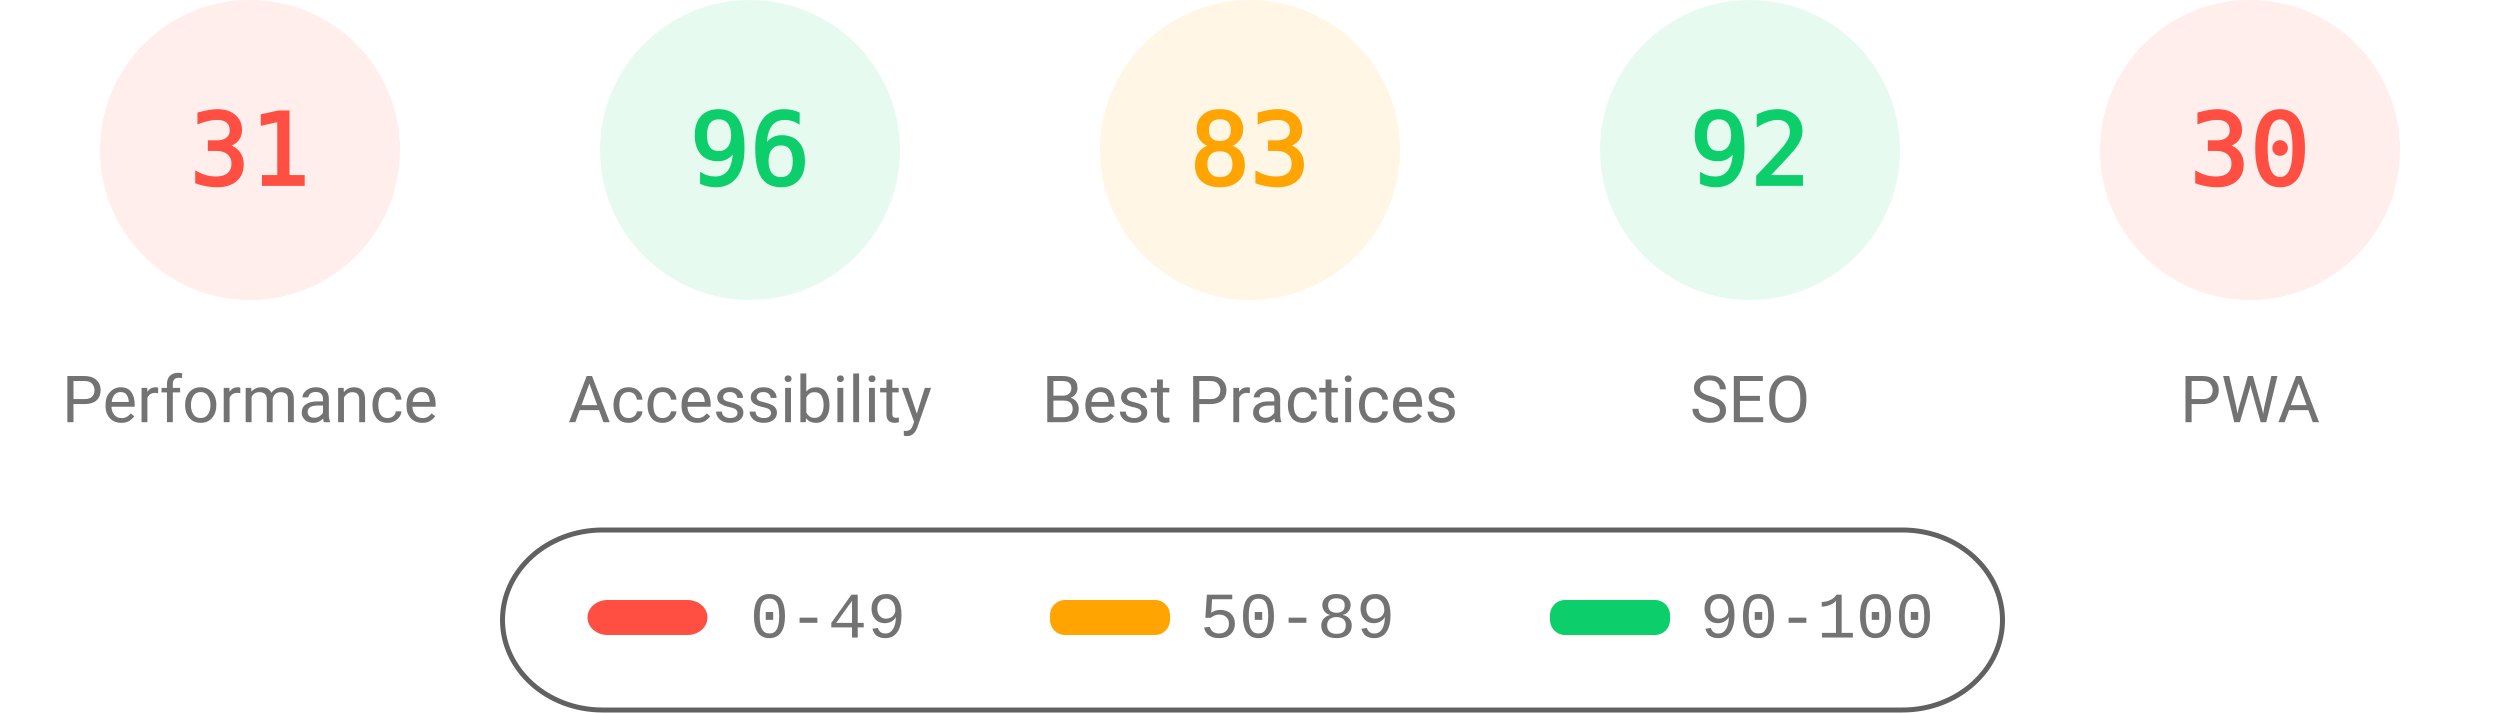
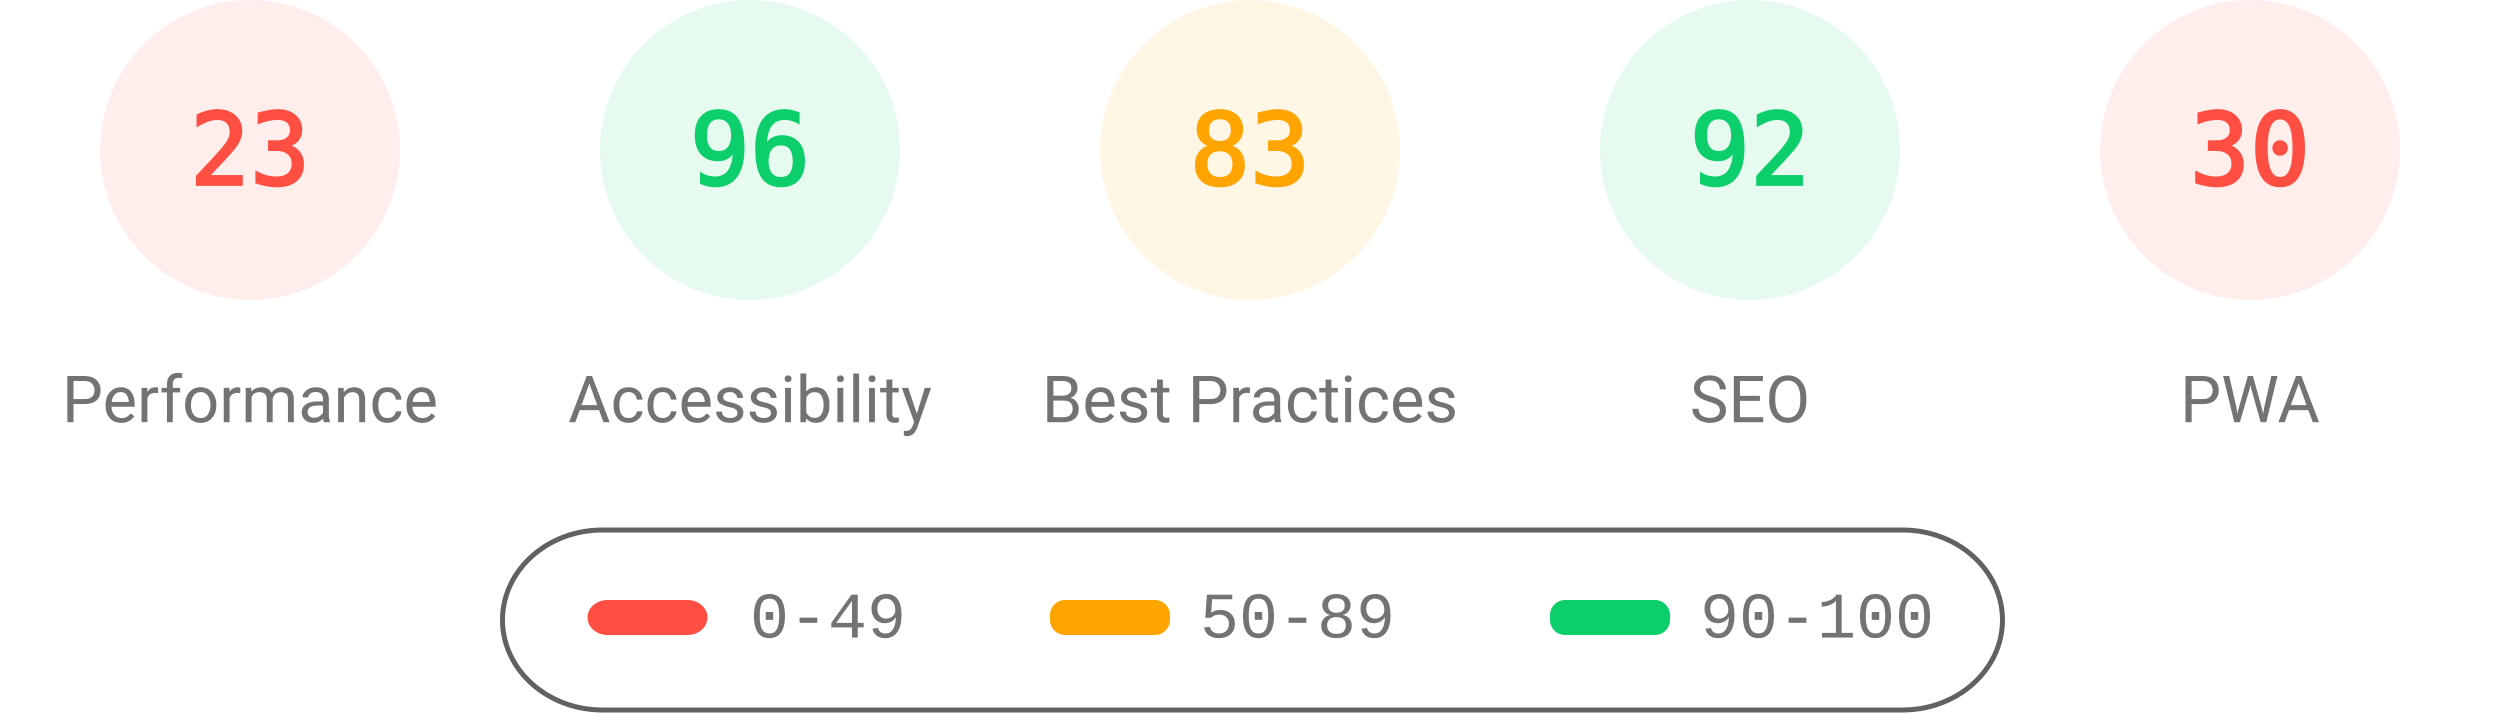
<svg xmlns="http://www.w3.org/2000/svg" fill="none" width="1000" height="285">
  <style>.gauge-base{opacity:.1}.gauge-arc{fill:none;animation-delay:250ms;stroke-linecap:round;transform:rotate(-90deg);transform-origin:100px 60px;animation:load-gauge 1s ease forwards}.guage-text{font-size:40px;font-family:monospace;text-align:center}.guage-red{color:#ff4e42;fill:#ff4e42;stroke:#ff4e42}.guage-orange{color:#ffa400;fill:#ffa400;stroke:#ffa400}.guage-green{color:#0cce6b;fill:#0cce6b;stroke:#0cce6b}.guage-undefined{color:#5c5c5c;fill:#5c5c5c;stroke:#5c5c5c}.guage-title{color:#737373;fill:#737373;stroke:none;font-size:26px;line-height:26px;font-family:Roboto,Halvetica,Arial,sans-serif}@keyframes load-gauge{from{stroke-dasharray:0 352.858}}</style>
  <svg class="guage-div guage-perf guage-red" viewBox="0 0 200 200" width="200" height="200">
    <circle class="gauge-base" r="56" cx="100" cy="60" stroke-width="8" />
-     <circle class="gauge-arc guage-arc-1" r="56" cx="100" cy="60" stroke-width="8" style="stroke-dasharray:109.076,351.858" />
-     <text class="guage-text" x="100" y="60" alignment-baseline="central" dominant-baseline="central" text-anchor="middle">31</text>
+     <circle class="gauge-arc guage-arc-1" r="56" cx="100" cy="60" stroke-width="8" style="stroke-dasharray:80.927,351.858" />
+     <text class="guage-text" x="100" y="60" alignment-baseline="central" dominant-baseline="central" text-anchor="middle">23</text>
    <text class="guage-title" x="100" y="160" alignment-baseline="central" dominant-baseline="central" text-anchor="middle">Performance</text>
  </svg>
  <svg class="guage-div guage-acc guage-green" viewBox="0 0 200 200" width="200" height="200" x="200">
    <circle class="gauge-base" r="56" cx="100" cy="60" stroke-width="8" />
    <circle class="gauge-arc guage-arc-2" r="56" cx="100" cy="60" stroke-width="8" style="stroke-dasharray:337.784,351.858" />
    <text class="guage-text" x="100" y="60" alignment-baseline="central" dominant-baseline="central" text-anchor="middle">96</text>
    <text class="guage-title" x="100" y="160" alignment-baseline="central" dominant-baseline="central" text-anchor="middle">Accessibility</text>
  </svg>
  <svg class="guage-div guage-best guage-orange" viewBox="0 0 200 200" width="200" height="200" x="400">
    <circle class="gauge-base" r="56" cx="100" cy="60" stroke-width="8" />
    <circle class="gauge-arc guage-arc-3" r="56" cx="100" cy="60" stroke-width="8" style="stroke-dasharray:292.042,351.858" />
    <text class="guage-text" x="100" y="60" alignment-baseline="central" dominant-baseline="central" text-anchor="middle">83</text>
    <text class="guage-title" x="100" y="160" alignment-baseline="central" dominant-baseline="central" text-anchor="middle">Best Practices</text>
  </svg>
  <svg class="guage-div guage-seo guage-green" viewBox="0 0 200 200" width="200" height="200" x="600">
    <circle class="gauge-base" r="56" cx="100" cy="60" stroke-width="8" />
    <circle class="gauge-arc guage-arc-4" r="56" cx="100" cy="60" stroke-width="8" style="stroke-dasharray:323.709,351.858" />
    <text class="guage-text" x="100" y="60" alignment-baseline="central" dominant-baseline="central" text-anchor="middle">92</text>
    <text class="guage-title" x="100" y="160" alignment-baseline="central" dominant-baseline="central" text-anchor="middle">SEO</text>
  </svg>
  <svg class="guage-div guage-pwa guage-red" viewBox="0 0 200 200" width="200" height="200" x="800">
    <circle class="gauge-base" r="56" cx="100" cy="60" stroke-width="8" />
    <circle class="gauge-arc guage-arc-4" r="56" cx="100" cy="60" stroke-width="8" style="stroke-dasharray:105.557,351.858" />
    <text class="guage-text" x="100" y="60" alignment-baseline="central" dominant-baseline="central" text-anchor="middle">30</text>
    <text class="guage-title" x="100" y="160" alignment-baseline="central" dominant-baseline="central" text-anchor="middle">PWA</text>
  </svg>
  <svg width="604" height="76" x="200" y="210">
    <path fill="none" id="canvas_background" d="M-1-1h604v80H-1z" />
    <rect fill-opacity="0" stroke="#616161" stroke-width="2" rx="40" id="svg_2" height="72" width="600" y="2" x="1" fill="#000" />
    <rect stroke="#000" rx="8" id="svg_3" height="14" width="48" y="30" x="35" stroke-opacity="null" stroke-width="0" fill="#ff4e42" />
    <rect stroke="#000" rx="6" id="svg_4" height="14" width="48" y="30" x="220" stroke-opacity="null" stroke-width="0" fill="#ffa400" />
    <rect stroke="#000" rx="6" id="svg_5" height="14" width="48" y="30" x="420" stroke-opacity="null" stroke-width="0" fill="#0cce6b" />
    <text xml:space="preserve" text-anchor="start" font-family="'Courier New', Courier, monospace" font-size="26" id="svg_6" y="45" x="100" stroke-opacity="null" stroke-width="0" stroke="#000" fill="#737373">0-49</text>
    <text xml:space="preserve" text-anchor="start" font-family="'Courier New', Courier, monospace" font-size="26" id="svg_7" y="45" x="280" stroke-opacity="null" stroke-width="0" stroke="#000" fill="#737373">50-89</text>
    <text xml:space="preserve" text-anchor="start" font-family="'Courier New', Courier, monospace" font-size="26" id="svg_8" y="45" x="480" stroke-opacity="null" stroke-width="0" stroke="#000" fill="#737373">90-100</text>
  </svg>
</svg>
